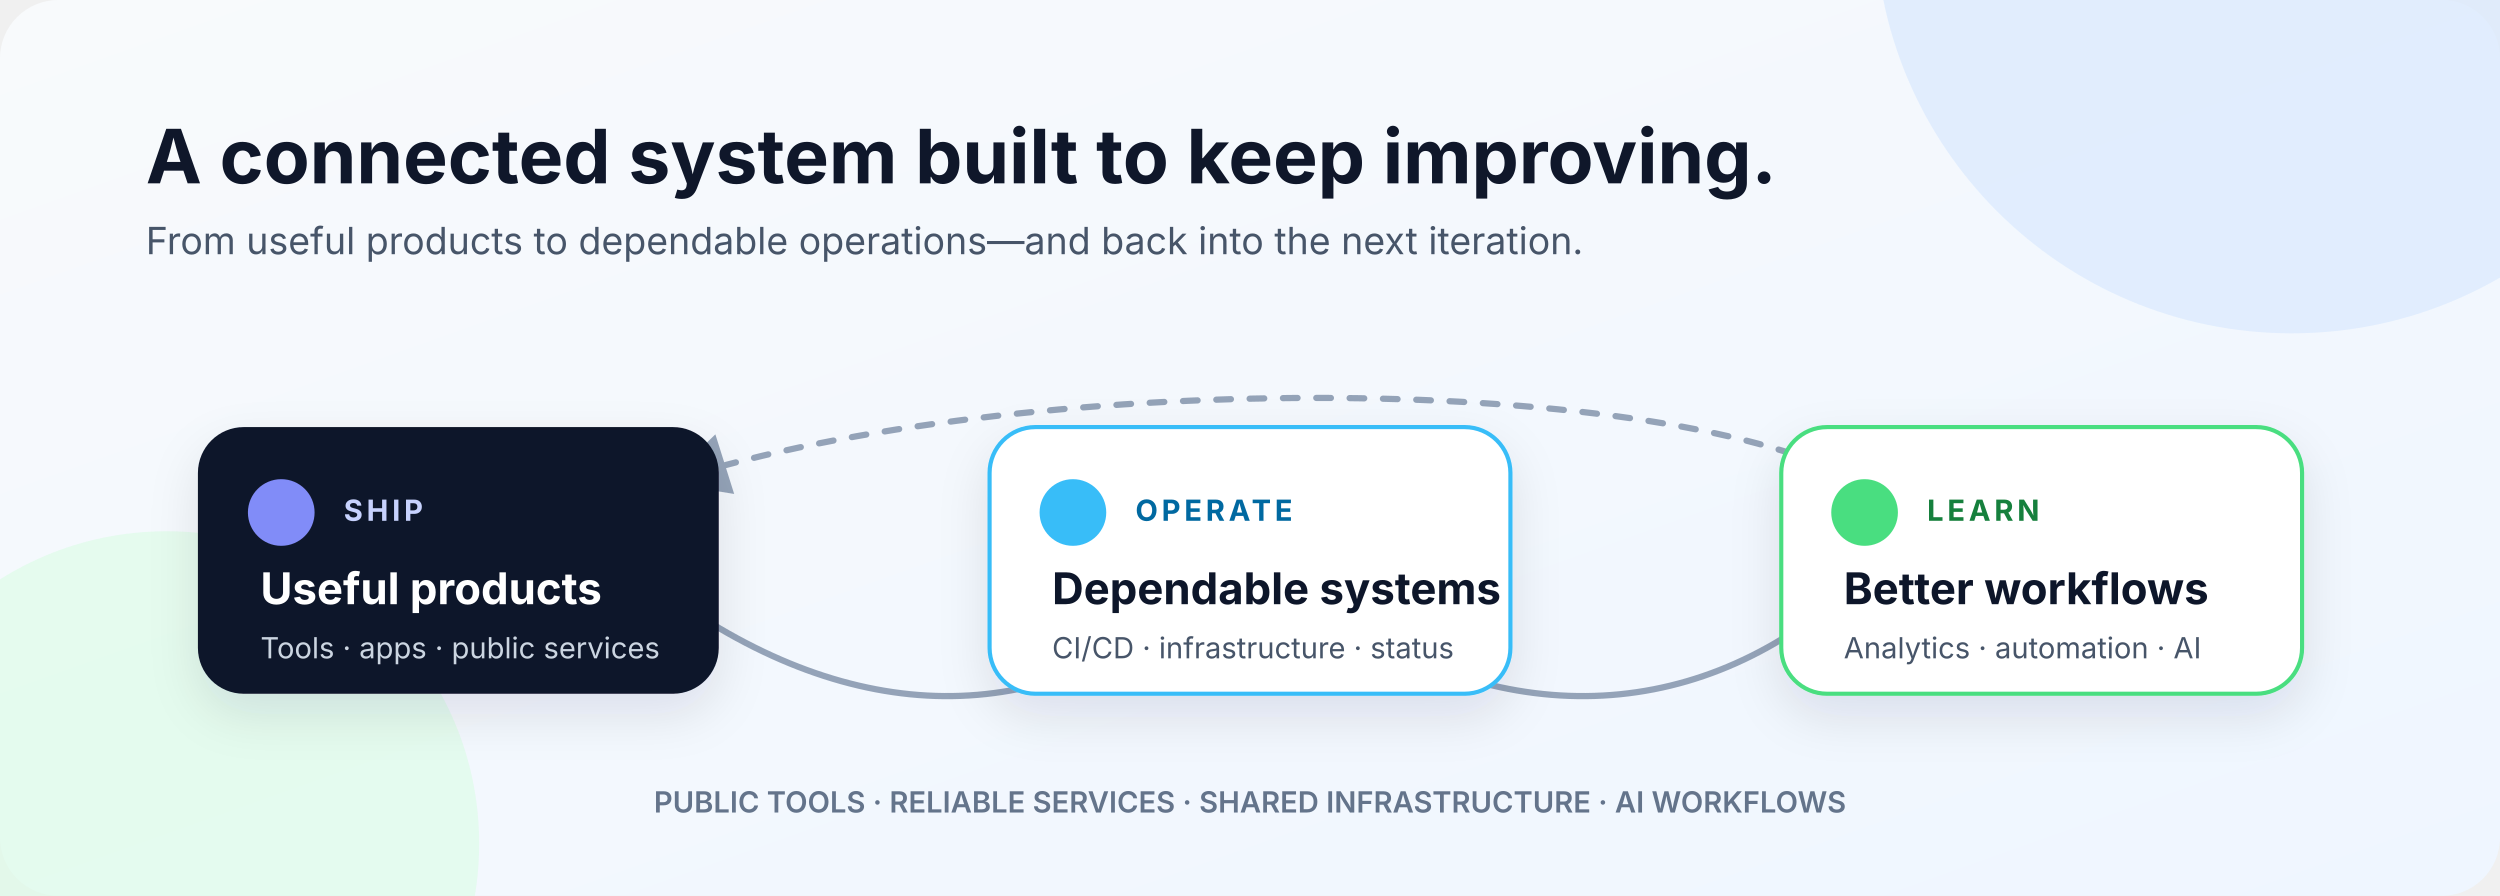
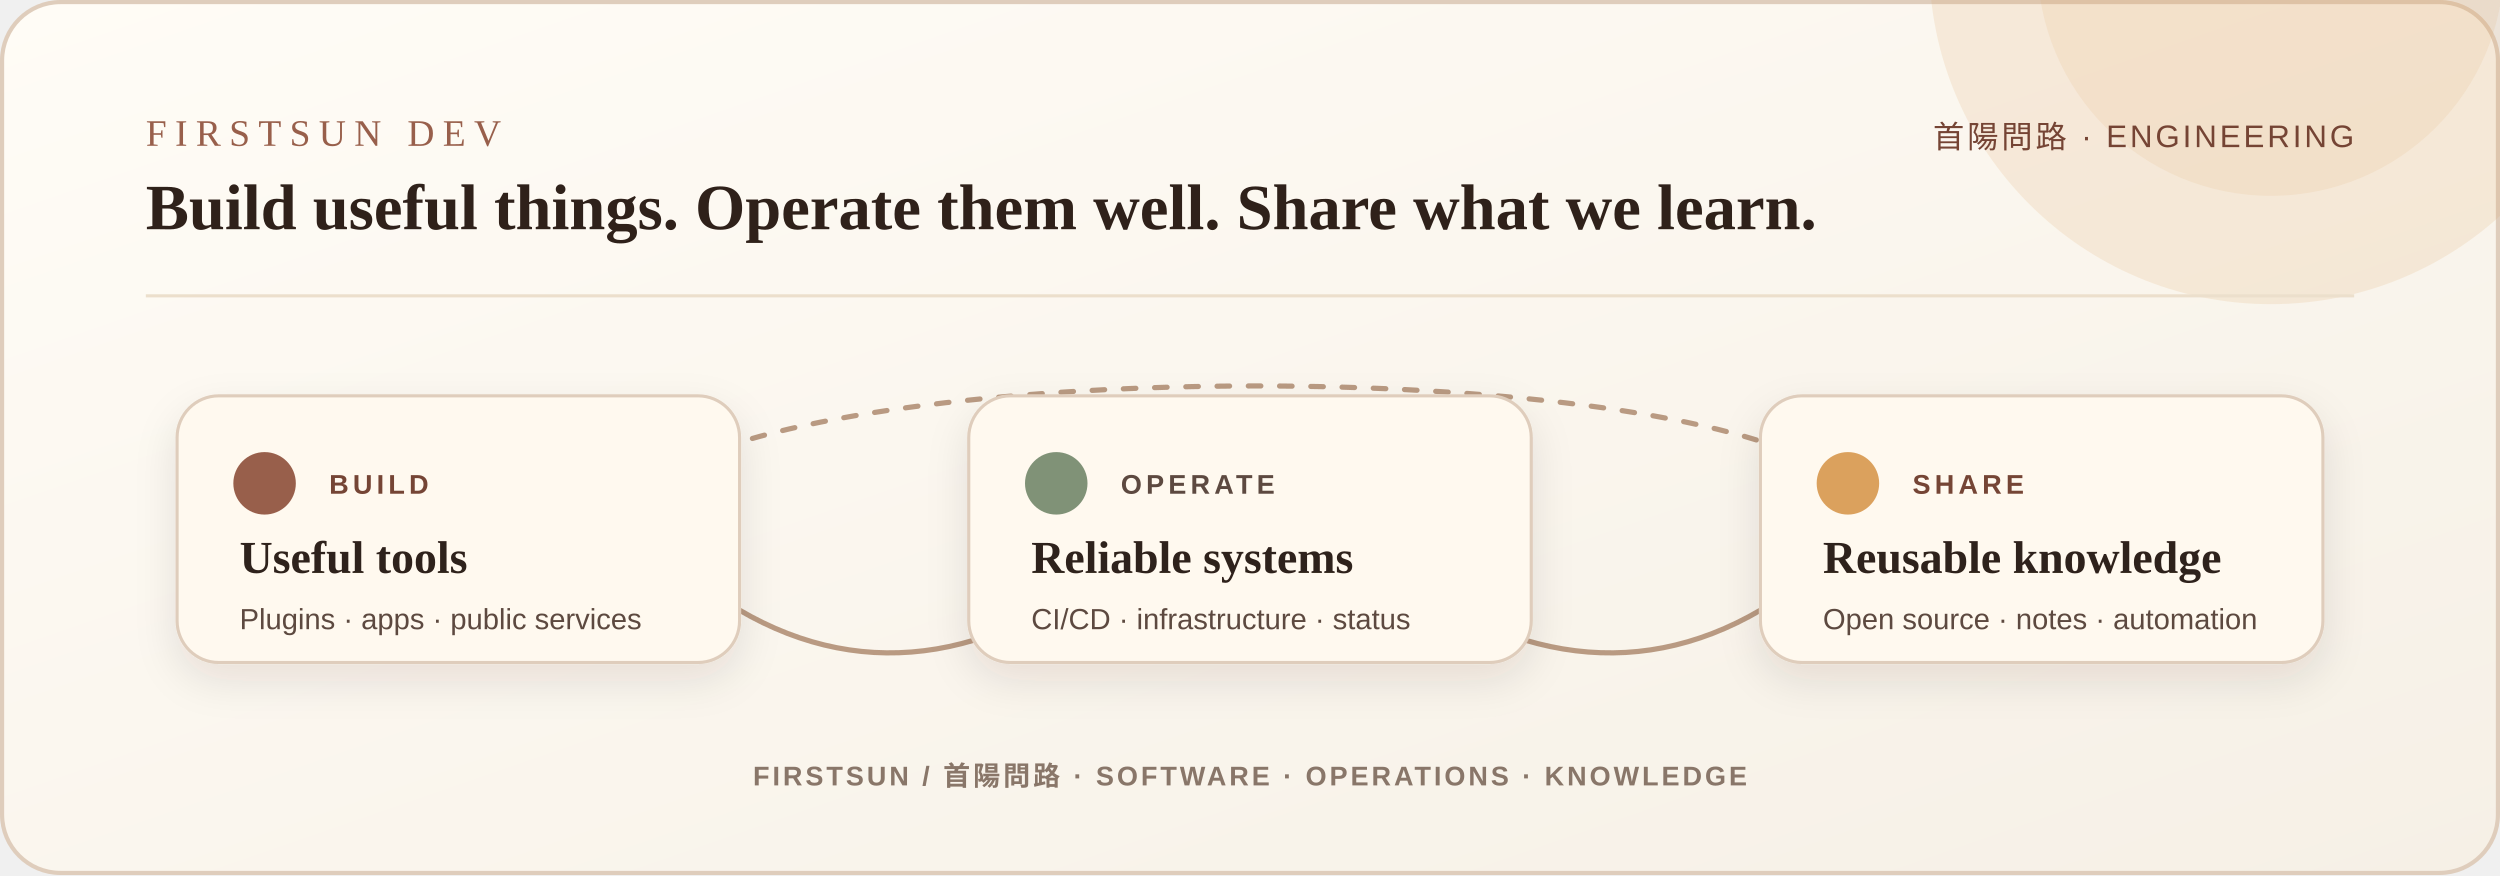
- <svg xmlns="http://www.w3.org/2000/svg" width="1200" height="430" viewBox="0 0 1200 430" role="img" aria-labelledby="title desc">
+ <svg xmlns="http://www.w3.org/2000/svg" width="1200" height="420" viewBox="0 0 1200 420" role="img" aria-labelledby="title desc">
  <defs>
-     <linearGradient id="background" x1="0" y1="0" x2="1" y2="1">
-       <stop offset="0%" stop-color="#f8fafc" />
-       <stop offset="100%" stop-color="#eff6ff" />
+     <linearGradient id="paper" x1="0" y1="0" x2="1" y2="1">
+       <stop offset="0%" stop-color="#fffcf6" />
+       <stop offset="100%" stop-color="#f6f0e6" />
    </linearGradient>
    <filter id="shadow" x="-20%" y="-20%" width="140%" height="150%">
-       <feDropShadow dx="0" dy="10" stdDeviation="12" flood-color="#0f172a" flood-opacity="0.10" />
+       <feDropShadow dx="0" dy="8" stdDeviation="10" flood-color="#2f211a" flood-opacity="0.10" />
    </filter>
-     <marker id="arrow" markerWidth="10" markerHeight="10" refX="8" refY="5" orient="auto">
-       <path d="M 0 0 L 10 5 L 0 10 z" fill="#94a3b8" />
+     <marker id="arrow" markerWidth="9" markerHeight="9" refX="7" refY="4.5" orient="auto">
+       <path d="M0,0 L9,4.5 L0,9 Z" fill="#b99a82" />
    </marker>
  </defs>
-   <rect width="1200" height="430" rx="28" fill="url(#background)" />
-   <circle cx="1100" cy="-40" r="200" fill="#dbeafe" opacity="0.75" />
-   <circle cx="80" cy="405" r="150" fill="#dcfce7" opacity="0.65" />
-   <text x="70" y="88" font-family="Inter, Arial, sans-serif" font-size="36" font-weight="700" fill="#0f172a">A connected system built to keep improving.</text>
-   <text x="70" y="122" font-family="Inter, Arial, sans-serif" font-size="18" fill="#475569">From useful products to dependable operations—and back into the next iteration.</text>
-   <path d="M 320 285 C 410 350, 500 350, 575 288" fill="none" stroke="#94a3b8" stroke-width="3" stroke-linecap="round" marker-end="url(#arrow)" />
-   <path d="M 630 288 C 715 350, 810 350, 885 285" fill="none" stroke="#94a3b8" stroke-width="3" stroke-linecap="round" marker-end="url(#arrow)" />
-   <path d="M 890 230 C 790 178, 490 178, 325 230" fill="none" stroke="#94a3b8" stroke-width="3" stroke-linecap="round" stroke-dasharray="7 9" marker-end="url(#arrow)" />
+   <rect x="1" y="1" width="1198" height="418" rx="28" fill="url(#paper)" stroke="#dfcdbc" stroke-width="2" />
+   <circle cx="1090" cy="-18" r="164" fill="#dba15d" opacity="0.16" />
+   <circle cx="1090" cy="-18" r="112" fill="#dba15d" opacity="0.12" />
+   <path d="M70 142 H1130" stroke="#ecdfcc" stroke-width="1.5" />
+   <text x="70" y="70" font-family="Georgia, 'Times New Roman', serif" font-size="18" letter-spacing="4" fill="#985f4b">FIRSTSUN DEV</text>
+   <text x="70" y="110" font-family="Georgia, 'Times New Roman', serif" font-size="31" font-weight="700" fill="#2f211a">Build useful things. Operate them well. Share what we learn.</text>
+   <text x="1130" y="71" text-anchor="end" font-family="Arial, sans-serif" font-size="15" letter-spacing="1.4" fill="#754434">首陽問路 · ENGINEERING</text>
+   <path d="M332 277 C 392 325, 458 325, 522 280" fill="none" stroke="#b99a82" stroke-width="2.5" stroke-linecap="round" marker-end="url(#arrow)" />
+   <path d="M677 280 C 742 325, 808 325, 868 277" fill="none" stroke="#b99a82" stroke-width="2.5" stroke-linecap="round" marker-end="url(#arrow)" />
+   <path d="M871 222 C 773 173, 435 173, 329 222" fill="none" stroke="#b99a82" stroke-width="2.5" stroke-linecap="round" stroke-dasharray="6 9" marker-end="url(#arrow)" />
  <g filter="url(#shadow)">
-     <rect x="95" y="205" width="250" height="128" rx="22" fill="#0f172a" />
-     <circle cx="135" cy="246" r="16" fill="#818cf8" />
-     <text x="165" y="250" font-family="Inter, Arial, sans-serif" font-size="14" font-weight="700" letter-spacing="1.8" fill="#c7d2fe">SHIP</text>
-     <text x="125" y="290" font-family="Inter, Arial, sans-serif" font-size="21" font-weight="700" fill="#ffffff">Useful products</text>
-     <text x="125" y="316" font-family="Inter, Arial, sans-serif" font-size="14" fill="#cbd5e1">Tools · apps · public services</text>
+     <rect x="85" y="190" width="270" height="128" rx="20" fill="#fff9ef" stroke="#dfcdbc" stroke-width="1.5" />
+     <circle cx="127" cy="232" r="15" fill="#985f4b" />
+     <text x="158" y="237" font-family="Arial, sans-serif" font-size="13" font-weight="700" letter-spacing="2" fill="#754434">BUILD</text>
+     <text x="115" y="275" font-family="Georgia, 'Times New Roman', serif" font-size="22" font-weight="700" fill="#2f211a">Useful tools</text>
+     <text x="115" y="302" font-family="Arial, sans-serif" font-size="14" fill="#5d4a40">Plugins · apps · public services</text>
  </g>
  <g filter="url(#shadow)">
-     <rect x="475" y="205" width="250" height="128" rx="22" fill="#ffffff" stroke="#38bdf8" stroke-width="2" />
-     <circle cx="515" cy="246" r="16" fill="#38bdf8" />
-     <text x="545" y="250" font-family="Inter, Arial, sans-serif" font-size="14" font-weight="700" letter-spacing="1.8" fill="#0369a1">OPERATE</text>
-     <text x="505" y="290" font-family="Inter, Arial, sans-serif" font-size="21" font-weight="700" fill="#0f172a">Dependable systems</text>
-     <text x="505" y="316" font-family="Inter, Arial, sans-serif" font-size="14" fill="#475569">CI/CD · infrastructure · status</text>
+     <rect x="465" y="190" width="270" height="128" rx="20" fill="#fff9ef" stroke="#dfcdbc" stroke-width="1.5" />
+     <circle cx="507" cy="232" r="15" fill="#809277" />
+     <text x="538" y="237" font-family="Arial, sans-serif" font-size="13" font-weight="700" letter-spacing="2" fill="#5d4a40">OPERATE</text>
+     <text x="495" y="275" font-family="Georgia, 'Times New Roman', serif" font-size="22" font-weight="700" fill="#2f211a">Reliable systems</text>
+     <text x="495" y="302" font-family="Arial, sans-serif" font-size="14" fill="#5d4a40">CI/CD · infrastructure · status</text>
  </g>
  <g filter="url(#shadow)">
-     <rect x="855" y="205" width="250" height="128" rx="22" fill="#ffffff" stroke="#4ade80" stroke-width="2" />
-     <circle cx="895" cy="246" r="16" fill="#4ade80" />
-     <text x="925" y="250" font-family="Inter, Arial, sans-serif" font-size="14" font-weight="700" letter-spacing="1.8" fill="#15803d">LEARN</text>
-     <text x="885" y="290" font-family="Inter, Arial, sans-serif" font-size="21" font-weight="700" fill="#0f172a">Better workflows</text>
-     <text x="885" y="316" font-family="Inter, Arial, sans-serif" font-size="14" fill="#475569">Analytics · automation · AI</text>
+     <rect x="845" y="190" width="270" height="128" rx="20" fill="#fff9ef" stroke="#dfcdbc" stroke-width="1.5" />
+     <circle cx="887" cy="232" r="15" fill="#dba15d" />
+     <text x="918" y="237" font-family="Arial, sans-serif" font-size="13" font-weight="700" letter-spacing="2" fill="#754434">SHARE</text>
+     <text x="875" y="275" font-family="Georgia, 'Times New Roman', serif" font-size="22" font-weight="700" fill="#2f211a">Reusable knowledge</text>
+     <text x="875" y="302" font-family="Arial, sans-serif" font-size="14" fill="#5d4a40">Open source · notes · automation</text>
  </g>
-   <text x="600" y="390" text-anchor="middle" font-family="Inter, Arial, sans-serif" font-size="14" font-weight="600" fill="#64748b">PUBLIC TOOLS  ·  RELIABLE SERVICES  ·  SHARED INFRASTRUCTURE  ·  AI WORKFLOWS</text>
+   <text x="600" y="377" text-anchor="middle" font-family="Arial, sans-serif" font-size="13" font-weight="600" letter-spacing="1.4" fill="#897669">FIRSTSUN / 首陽問路  ·  SOFTWARE  ·  OPERATIONS  ·  KNOWLEDGE</text>
</svg>
